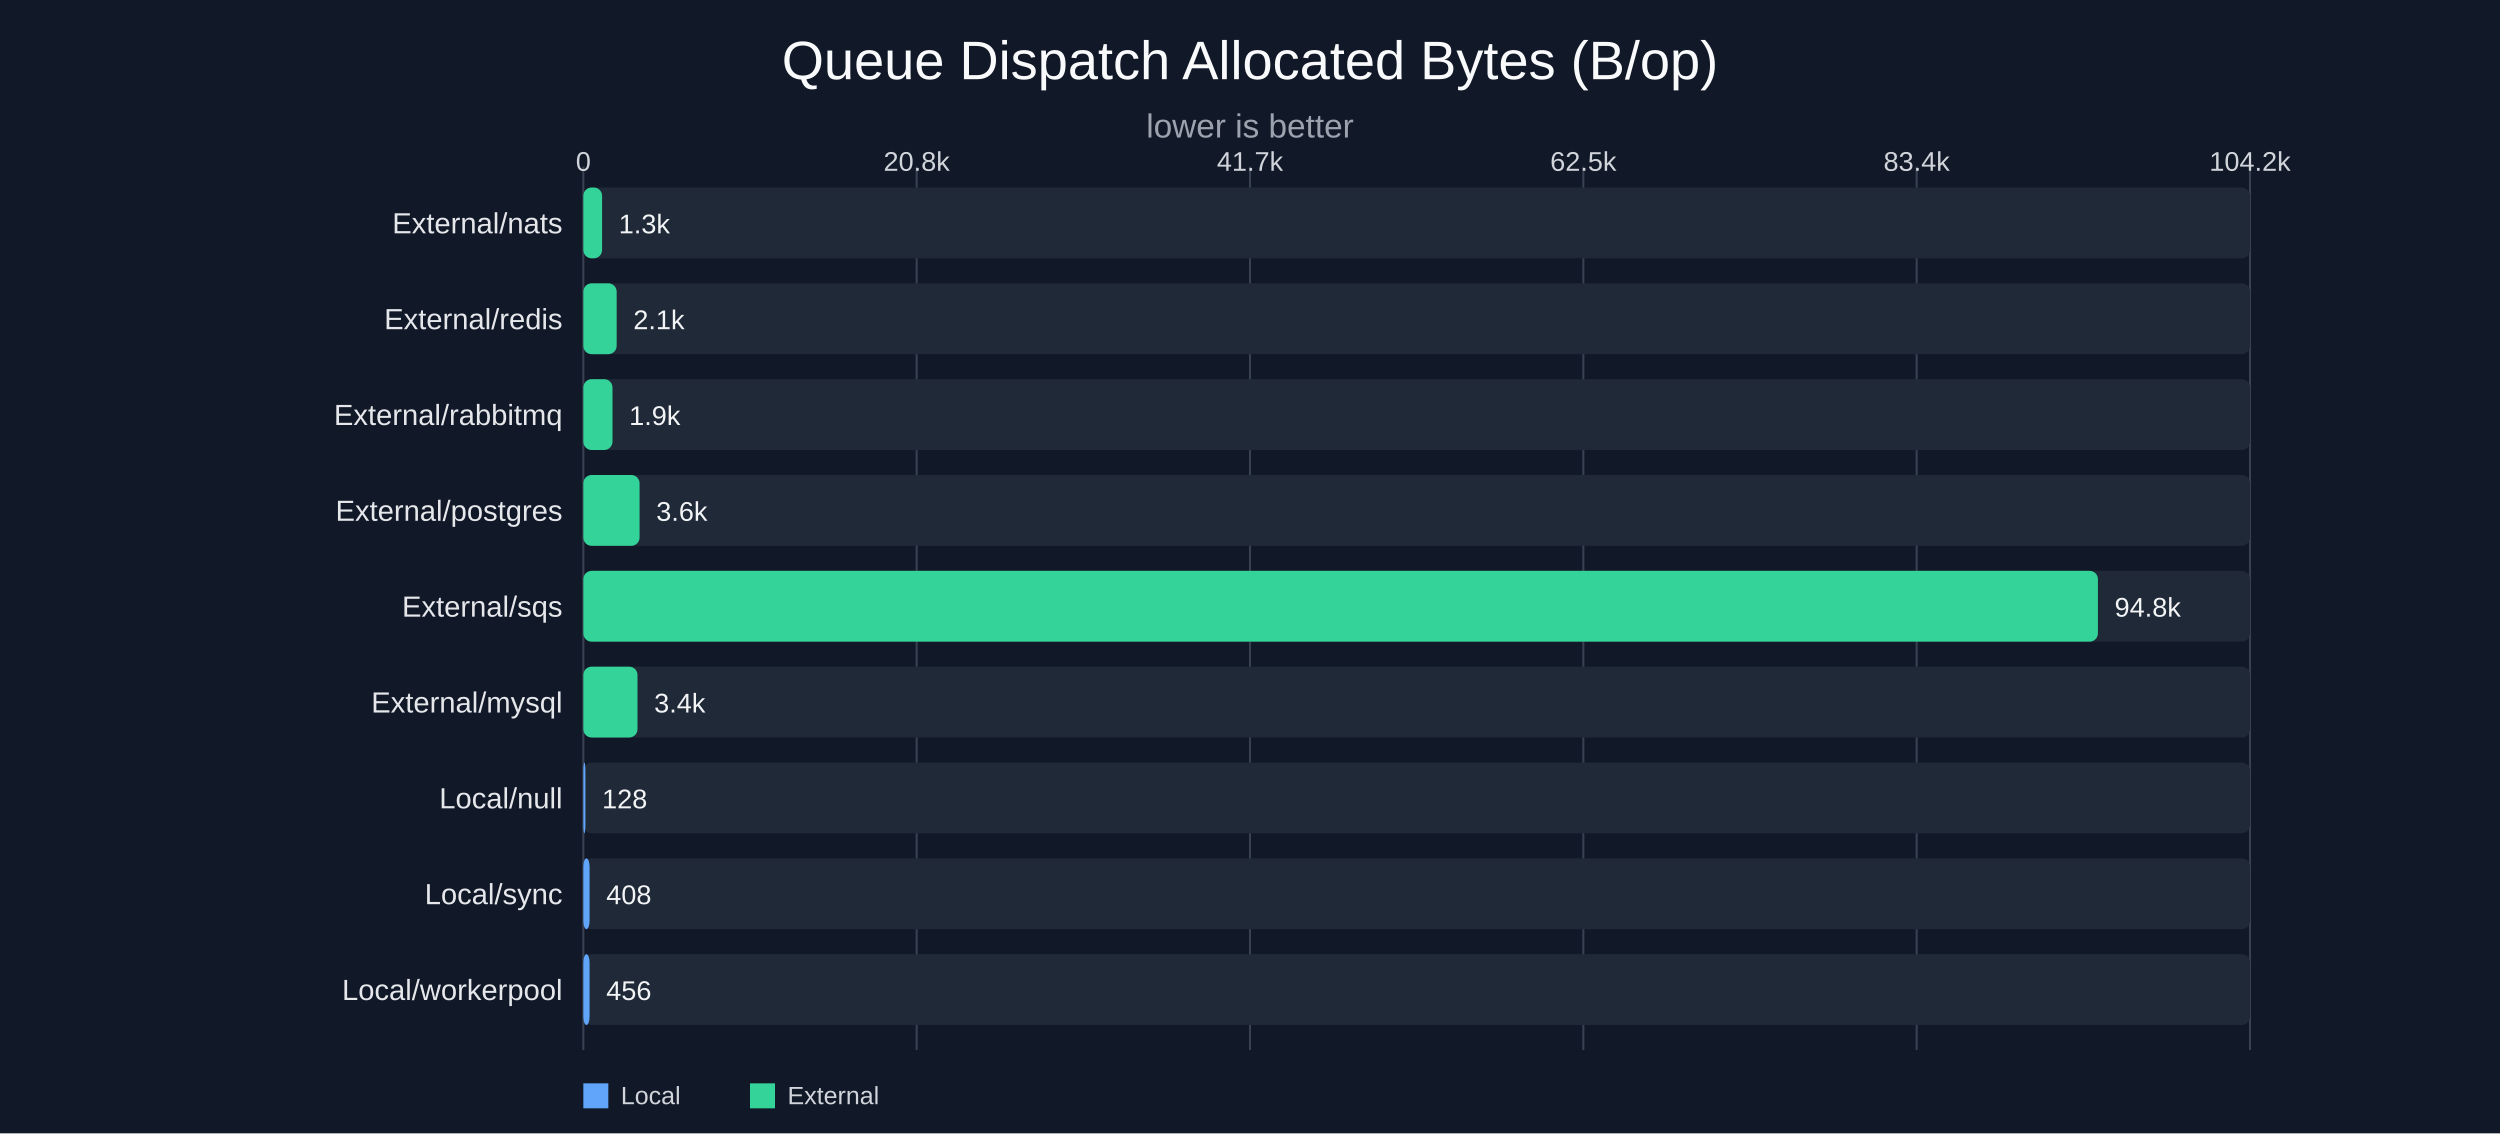
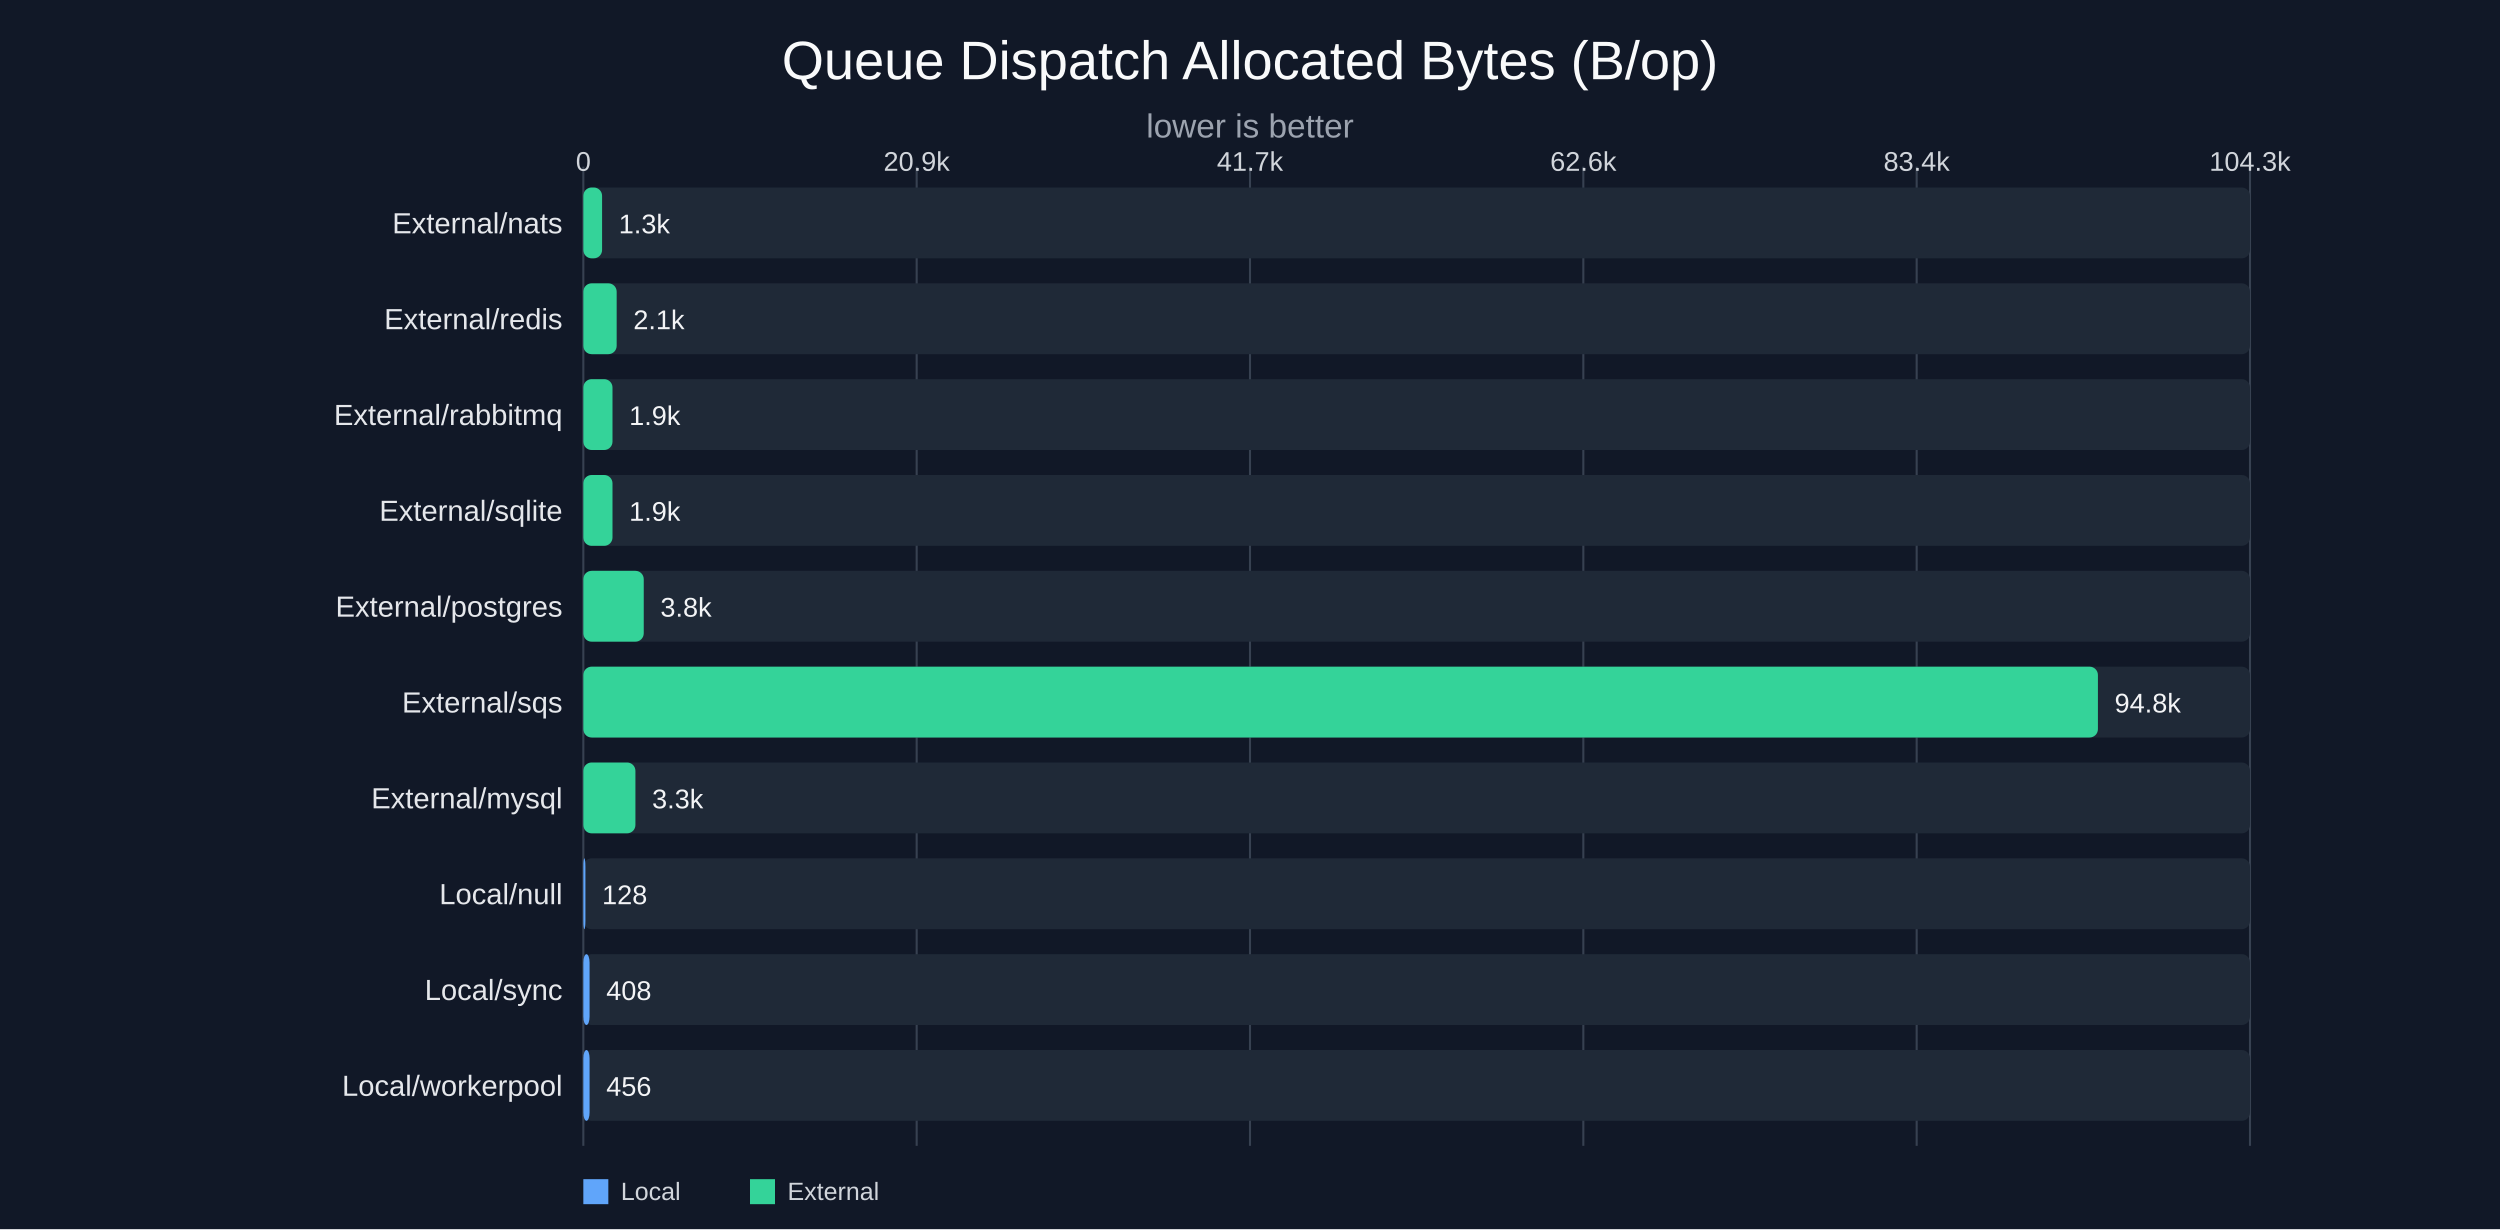
- <svg xmlns="http://www.w3.org/2000/svg" width="1200" height="544" viewBox="0 0 1200 544">
+ <svg xmlns="http://www.w3.org/2000/svg" width="1200" height="590" viewBox="0 0 1200 590">
  <rect width="100%" height="100%" fill="#111827" />
  <text x="600" y="38" text-anchor="middle" fill="#f9fafb" font-size="26" font-family="Arial, sans-serif">Queue Dispatch Allocated Bytes (B/op)</text>
  <text x="600" y="66" text-anchor="middle" fill="#9ca3af" font-size="16" font-family="Arial, sans-serif">lower is better</text>
-   <line x1="280" y1="80" x2="280" y2="504" stroke="#374151" stroke-width="1" />
+   <line x1="280" y1="80" x2="280" y2="550" stroke="#374151" stroke-width="1" />
  <text x="280" y="82" text-anchor="middle" fill="#d1d5db" font-size="13" font-family="Arial, sans-serif">0</text>
-   <line x1="440" y1="80" x2="440" y2="504" stroke="#374151" stroke-width="1" />
-   <text x="440" y="82" text-anchor="middle" fill="#d1d5db" font-size="13" font-family="Arial, sans-serif">20.8k</text>
-   <line x1="600" y1="80" x2="600" y2="504" stroke="#374151" stroke-width="1" />
+   <line x1="440" y1="80" x2="440" y2="550" stroke="#374151" stroke-width="1" />
+   <text x="440" y="82" text-anchor="middle" fill="#d1d5db" font-size="13" font-family="Arial, sans-serif">20.9k</text>
+   <line x1="600" y1="80" x2="600" y2="550" stroke="#374151" stroke-width="1" />
  <text x="600" y="82" text-anchor="middle" fill="#d1d5db" font-size="13" font-family="Arial, sans-serif">41.7k</text>
-   <line x1="760" y1="80" x2="760" y2="504" stroke="#374151" stroke-width="1" />
-   <text x="760" y="82" text-anchor="middle" fill="#d1d5db" font-size="13" font-family="Arial, sans-serif">62.5k</text>
-   <line x1="920" y1="80" x2="920" y2="504" stroke="#374151" stroke-width="1" />
+   <line x1="760" y1="80" x2="760" y2="550" stroke="#374151" stroke-width="1" />
+   <text x="760" y="82" text-anchor="middle" fill="#d1d5db" font-size="13" font-family="Arial, sans-serif">62.6k</text>
+   <line x1="920" y1="80" x2="920" y2="550" stroke="#374151" stroke-width="1" />
  <text x="920" y="82" text-anchor="middle" fill="#d1d5db" font-size="13" font-family="Arial, sans-serif">83.4k</text>
-   <line x1="1080" y1="80" x2="1080" y2="504" stroke="#374151" stroke-width="1" />
-   <text x="1080" y="82" text-anchor="middle" fill="#d1d5db" font-size="13" font-family="Arial, sans-serif">104.2k</text>
+   <line x1="1080" y1="80" x2="1080" y2="550" stroke="#374151" stroke-width="1" />
+   <text x="1080" y="82" text-anchor="middle" fill="#d1d5db" font-size="13" font-family="Arial, sans-serif">104.3k</text>
  <rect x="280" y="90" width="800" height="34" rx="4" fill="#1f2937" />
  <rect x="280" y="90" width="9" height="34" rx="4" fill="#34d399" />
  <text x="270" y="112" text-anchor="end" fill="#e5e7eb" font-size="14" font-family="Arial, sans-serif">External/nats</text>
  <text x="297" y="112" text-anchor="start" fill="#f3f4f6" font-size="13" font-family="Arial, sans-serif">1.3k</text>
  <rect x="280" y="136" width="800" height="34" rx="4" fill="#1f2937" />
  <rect x="280" y="136" width="16" height="34" rx="4" fill="#34d399" />
  <text x="270" y="158" text-anchor="end" fill="#e5e7eb" font-size="14" font-family="Arial, sans-serif">External/redis</text>
  <text x="304" y="158" text-anchor="start" fill="#f3f4f6" font-size="13" font-family="Arial, sans-serif">2.1k</text>
  <rect x="280" y="182" width="800" height="34" rx="4" fill="#1f2937" />
  <rect x="280" y="182" width="14" height="34" rx="4" fill="#34d399" />
  <text x="270" y="204" text-anchor="end" fill="#e5e7eb" font-size="14" font-family="Arial, sans-serif">External/rabbitmq</text>
  <text x="302" y="204" text-anchor="start" fill="#f3f4f6" font-size="13" font-family="Arial, sans-serif">1.9k</text>
  <rect x="280" y="228" width="800" height="34" rx="4" fill="#1f2937" />
-   <rect x="280" y="228" width="27" height="34" rx="4" fill="#34d399" />
-   <text x="270" y="250" text-anchor="end" fill="#e5e7eb" font-size="14" font-family="Arial, sans-serif">External/postgres</text>
-   <text x="315" y="250" text-anchor="start" fill="#f3f4f6" font-size="13" font-family="Arial, sans-serif">3.6k</text>
+   <rect x="280" y="228" width="14" height="34" rx="4" fill="#34d399" />
+   <text x="270" y="250" text-anchor="end" fill="#e5e7eb" font-size="14" font-family="Arial, sans-serif">External/sqlite</text>
+   <text x="302" y="250" text-anchor="start" fill="#f3f4f6" font-size="13" font-family="Arial, sans-serif">1.9k</text>
  <rect x="280" y="274" width="800" height="34" rx="4" fill="#1f2937" />
-   <rect x="280" y="274" width="727" height="34" rx="4" fill="#34d399" />
-   <text x="270" y="296" text-anchor="end" fill="#e5e7eb" font-size="14" font-family="Arial, sans-serif">External/sqs</text>
-   <text x="1015" y="296" text-anchor="start" fill="#f3f4f6" font-size="13" font-family="Arial, sans-serif">94.8k</text>
+   <rect x="280" y="274" width="29" height="34" rx="4" fill="#34d399" />
+   <text x="270" y="296" text-anchor="end" fill="#e5e7eb" font-size="14" font-family="Arial, sans-serif">External/postgres</text>
+   <text x="317" y="296" text-anchor="start" fill="#f3f4f6" font-size="13" font-family="Arial, sans-serif">3.8k</text>
  <rect x="280" y="320" width="800" height="34" rx="4" fill="#1f2937" />
-   <rect x="280" y="320" width="26" height="34" rx="4" fill="#34d399" />
-   <text x="270" y="342" text-anchor="end" fill="#e5e7eb" font-size="14" font-family="Arial, sans-serif">External/mysql</text>
-   <text x="314" y="342" text-anchor="start" fill="#f3f4f6" font-size="13" font-family="Arial, sans-serif">3.4k</text>
+   <rect x="280" y="320" width="727" height="34" rx="4" fill="#34d399" />
+   <text x="270" y="342" text-anchor="end" fill="#e5e7eb" font-size="14" font-family="Arial, sans-serif">External/sqs</text>
+   <text x="1015" y="342" text-anchor="start" fill="#f3f4f6" font-size="13" font-family="Arial, sans-serif">94.8k</text>
  <rect x="280" y="366" width="800" height="34" rx="4" fill="#1f2937" />
-   <rect x="280" y="366" width="1" height="34" rx="4" fill="#60a5fa" />
-   <text x="270" y="388" text-anchor="end" fill="#e5e7eb" font-size="14" font-family="Arial, sans-serif">Local/null</text>
-   <text x="289" y="388" text-anchor="start" fill="#f3f4f6" font-size="13" font-family="Arial, sans-serif">128</text>
+   <rect x="280" y="366" width="25" height="34" rx="4" fill="#34d399" />
+   <text x="270" y="388" text-anchor="end" fill="#e5e7eb" font-size="14" font-family="Arial, sans-serif">External/mysql</text>
+   <text x="313" y="388" text-anchor="start" fill="#f3f4f6" font-size="13" font-family="Arial, sans-serif">3.3k</text>
  <rect x="280" y="412" width="800" height="34" rx="4" fill="#1f2937" />
-   <rect x="280" y="412" width="3" height="34" rx="4" fill="#60a5fa" />
-   <text x="270" y="434" text-anchor="end" fill="#e5e7eb" font-size="14" font-family="Arial, sans-serif">Local/sync</text>
-   <text x="291" y="434" text-anchor="start" fill="#f3f4f6" font-size="13" font-family="Arial, sans-serif">408</text>
+   <rect x="280" y="412" width="1" height="34" rx="4" fill="#60a5fa" />
+   <text x="270" y="434" text-anchor="end" fill="#e5e7eb" font-size="14" font-family="Arial, sans-serif">Local/null</text>
+   <text x="289" y="434" text-anchor="start" fill="#f3f4f6" font-size="13" font-family="Arial, sans-serif">128</text>
  <rect x="280" y="458" width="800" height="34" rx="4" fill="#1f2937" />
  <rect x="280" y="458" width="3" height="34" rx="4" fill="#60a5fa" />
-   <text x="270" y="480" text-anchor="end" fill="#e5e7eb" font-size="14" font-family="Arial, sans-serif">Local/workerpool</text>
-   <text x="291" y="480" text-anchor="start" fill="#f3f4f6" font-size="13" font-family="Arial, sans-serif">456</text>
-   <rect x="280" y="520" width="12" height="12" fill="#60a5fa" />
-   <text x="298" y="530" fill="#d1d5db" font-size="12" font-family="Arial, sans-serif">Local</text>
-   <rect x="360" y="520" width="12" height="12" fill="#34d399" />
-   <text x="378" y="530" fill="#d1d5db" font-size="12" font-family="Arial, sans-serif">External</text>
+   <text x="270" y="480" text-anchor="end" fill="#e5e7eb" font-size="14" font-family="Arial, sans-serif">Local/sync</text>
+   <text x="291" y="480" text-anchor="start" fill="#f3f4f6" font-size="13" font-family="Arial, sans-serif">408</text>
+   <rect x="280" y="504" width="800" height="34" rx="4" fill="#1f2937" />
+   <rect x="280" y="504" width="3" height="34" rx="4" fill="#60a5fa" />
+   <text x="270" y="526" text-anchor="end" fill="#e5e7eb" font-size="14" font-family="Arial, sans-serif">Local/workerpool</text>
+   <text x="291" y="526" text-anchor="start" fill="#f3f4f6" font-size="13" font-family="Arial, sans-serif">456</text>
+   <rect x="280" y="566" width="12" height="12" fill="#60a5fa" />
+   <text x="298" y="576" fill="#d1d5db" font-size="12" font-family="Arial, sans-serif">Local</text>
+   <rect x="360" y="566" width="12" height="12" fill="#34d399" />
+   <text x="378" y="576" fill="#d1d5db" font-size="12" font-family="Arial, sans-serif">External</text>
</svg>
